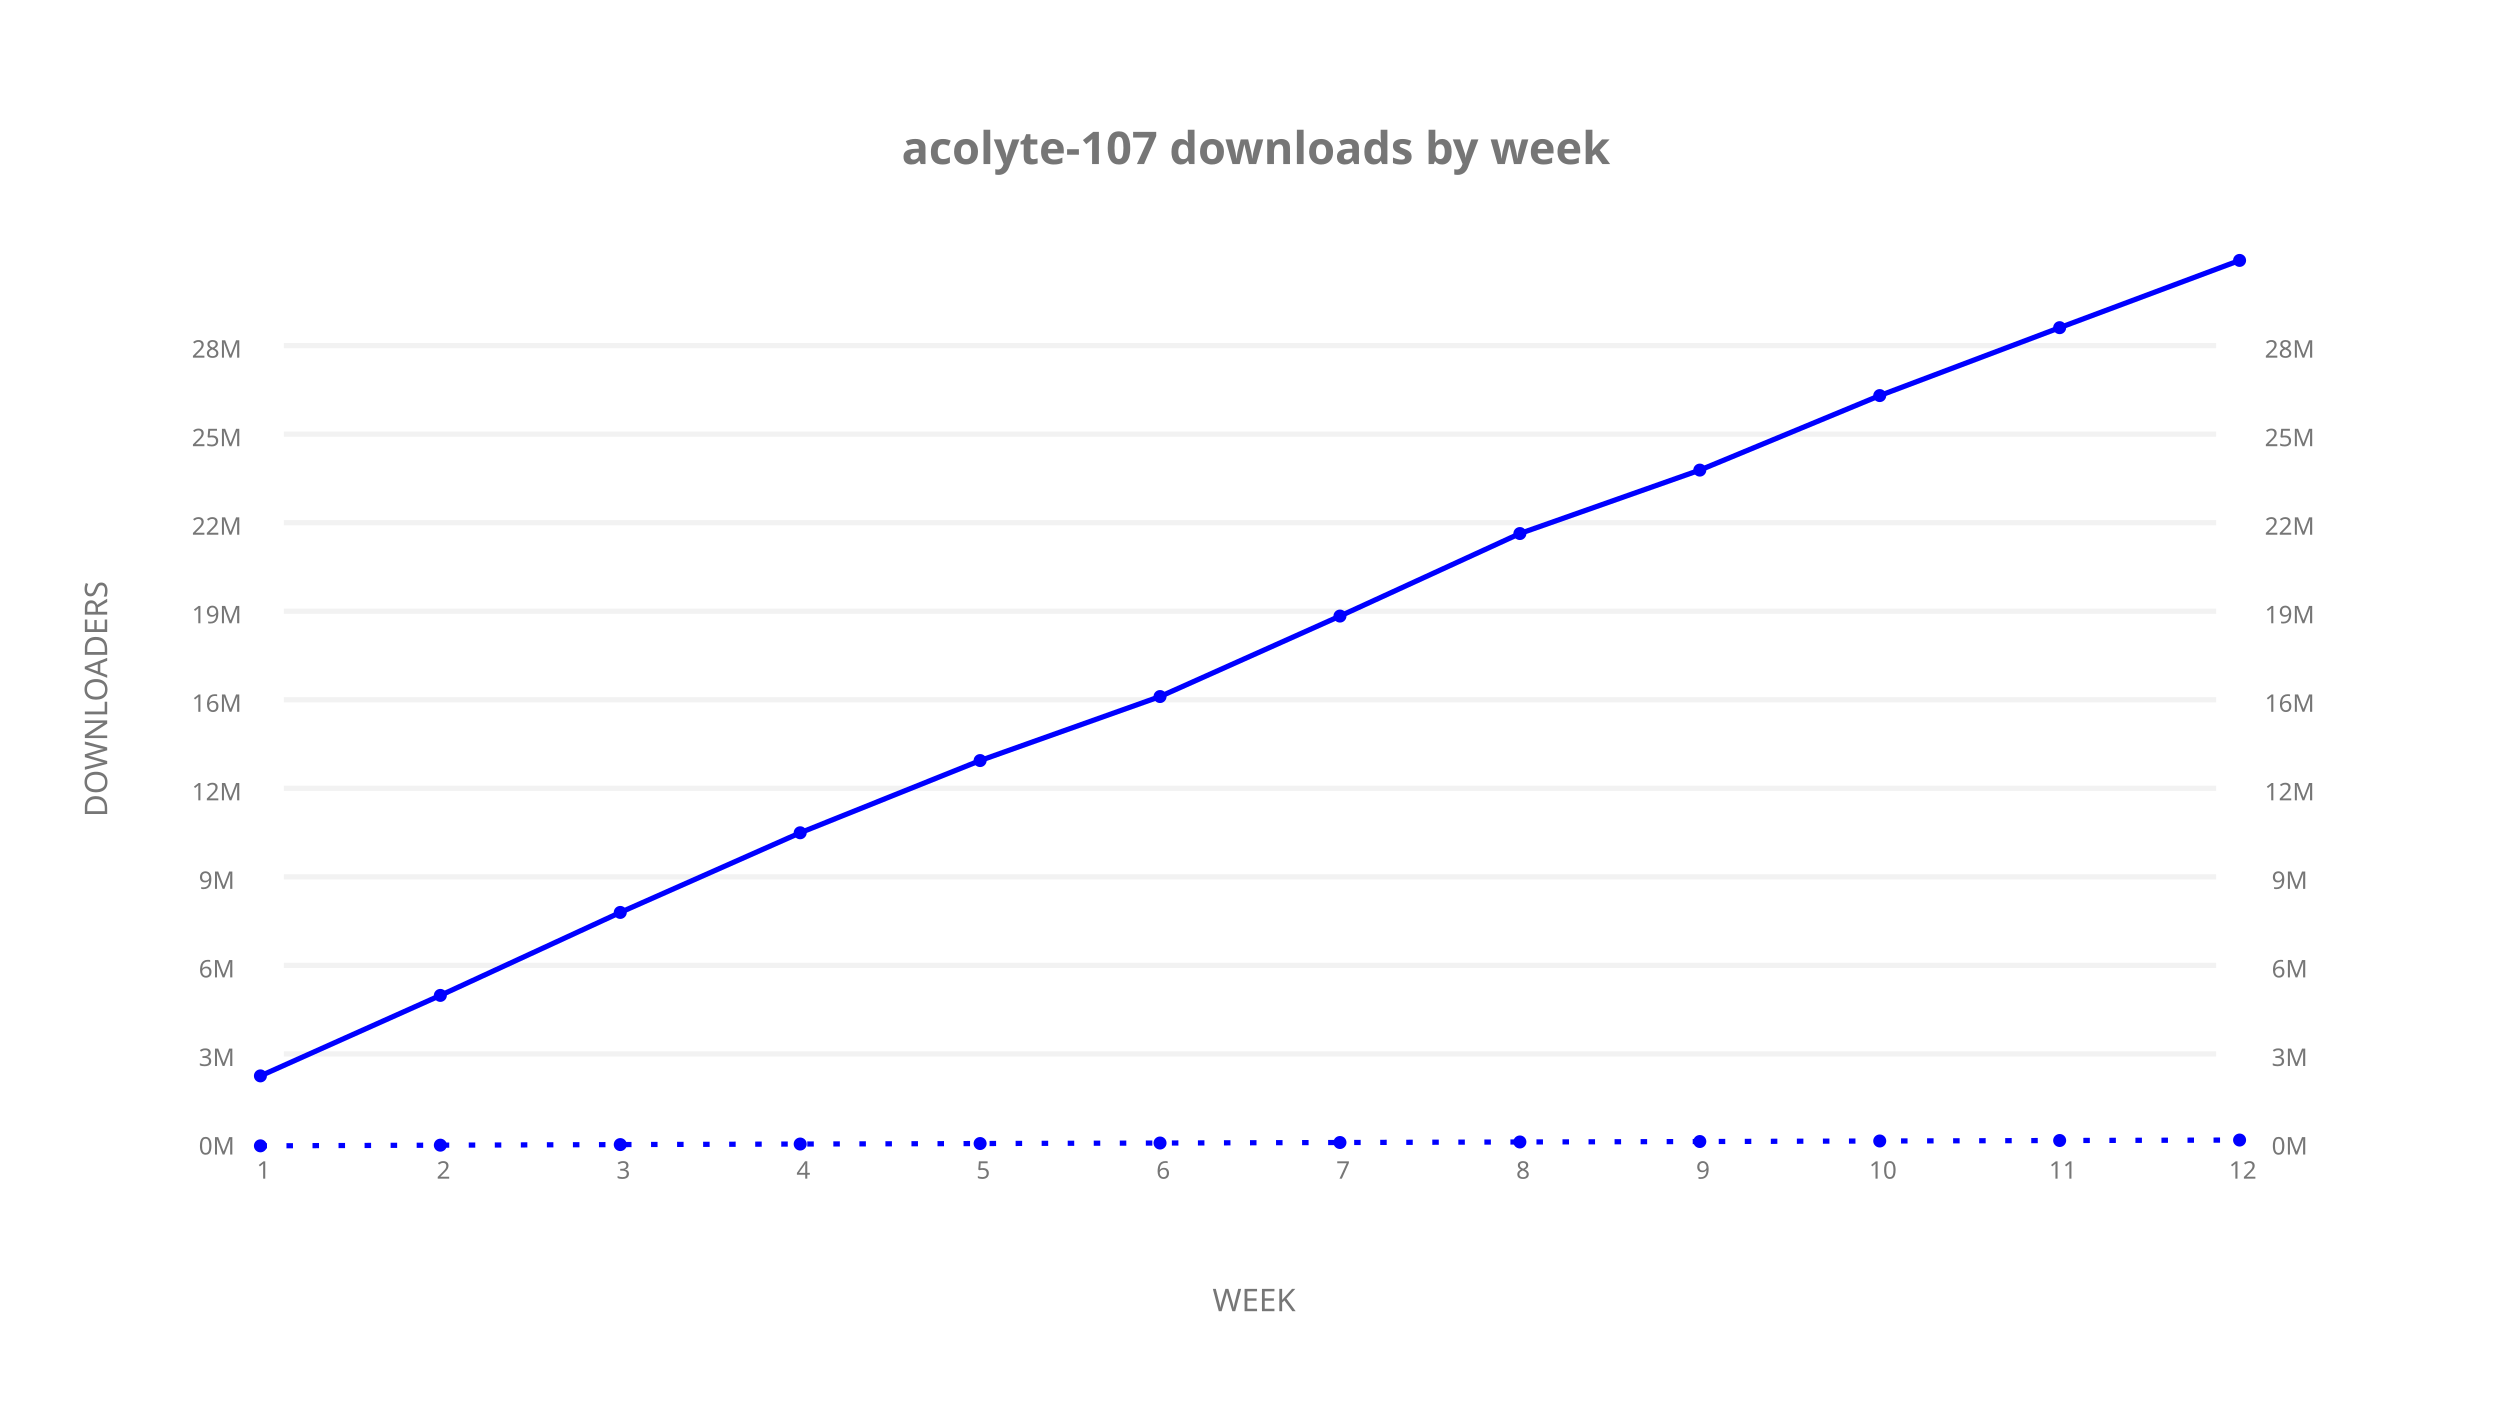
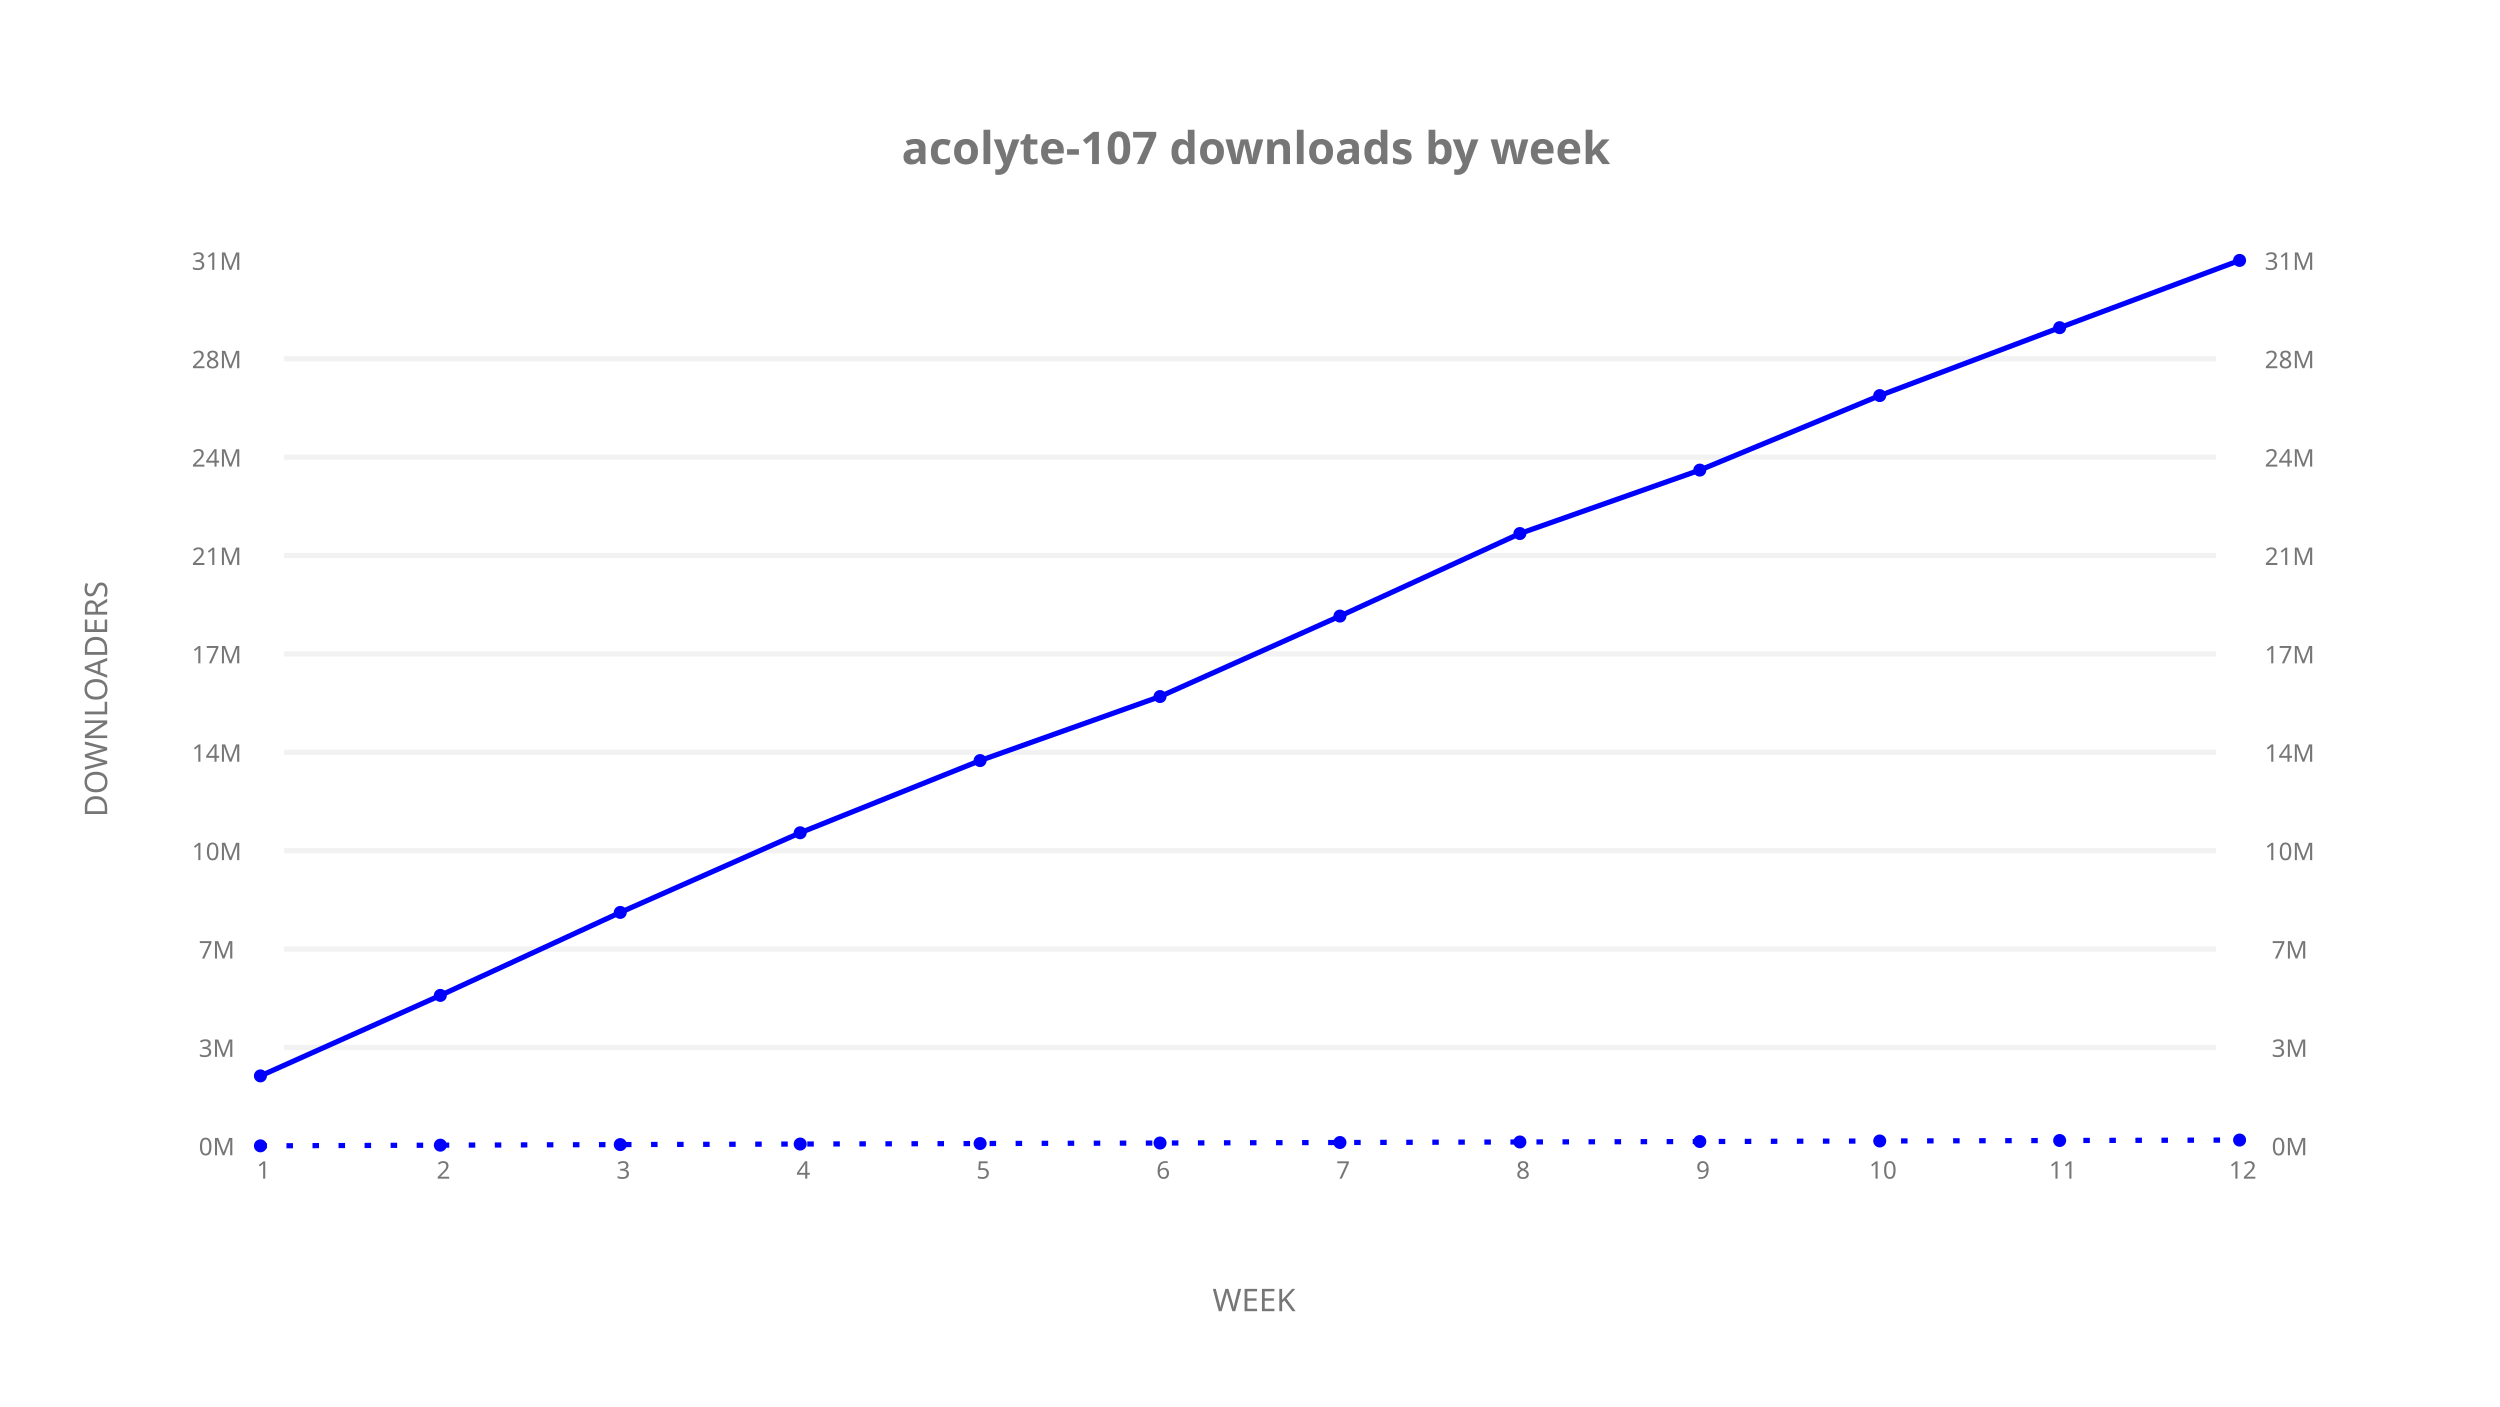
<svg xmlns="http://www.w3.org/2000/svg" xml:space="preserve" id="acolyte-107-downloads-by-week-acolyte-107-week" x="0px" y="0px" width="1920px" height="1080px" viewBox="0 0 1920 1080" enable-background="new 0 0 1920 1080" role="img">
  <g id="annotations">
    <text x="960" y="126" font-family="Atkinson Hyperlegible" font-size="26pt" text-anchor="middle" text-align="center" font-weight="600" font-style="normal" style="fill:rgb(118,118,118); fill-opacity:1; stroke:rgb(118,118,118); stroke-opacity:0; stroke-width:0.5"> acolyte-107 downloads by week</text>
    <g id="axes-lines">
      <text x="960" y="1007" font-family="Atkinson Hyperlegible" font-size="18pt" text-anchor="middle" text-align="center" font-weight="500" font-style="normal" style="fill:rgb(118,118,118); fill-opacity:1; stroke:rgb(118,118,118); stroke-opacity:0; stroke-width:0.5"> WEEK</text>
      <text x="73" y="540" font-family="Atkinson Hyperlegible" font-size="18pt" text-anchor="middle" text-align="center" dominant-baseline="central" font-weight="500" font-style="normal" style="fill:rgb(118,118,118); fill-opacity:1; stroke:rgb(118,118,118); stroke-opacity:0; stroke-width:0.5" transform="rotate(-90,73,540)"> DOWNLOADERS</text>
    </g>
    <g id="tic-y-label-lines">
-       <line x1="218" y1="809.425" x2="1702" y2="809.425" style="fill:rgb(0,0,255); fill-opacity:0; stroke:rgb(242,242,242); stroke-opacity:1; stroke-width:4" />
-       <line x1="218" y1="741.425" x2="1702" y2="741.425" style="fill:rgb(0,0,255); fill-opacity:0; stroke:rgb(242,242,242); stroke-opacity:1; stroke-width:4" />
-       <line x1="218" y1="673.425" x2="1702" y2="673.425" style="fill:rgb(0,0,255); fill-opacity:0; stroke:rgb(242,242,242); stroke-opacity:1; stroke-width:4" />
-       <line x1="218" y1="605.425" x2="1702" y2="605.425" style="fill:rgb(0,0,255); fill-opacity:0; stroke:rgb(242,242,242); stroke-opacity:1; stroke-width:4" />
-       <line x1="218" y1="537.425" x2="1702" y2="537.425" style="fill:rgb(0,0,255); fill-opacity:0; stroke:rgb(242,242,242); stroke-opacity:1; stroke-width:4" />
-       <line x1="218" y1="469.425" x2="1702" y2="469.425" style="fill:rgb(0,0,255); fill-opacity:0; stroke:rgb(242,242,242); stroke-opacity:1; stroke-width:4" />
-       <line x1="218" y1="401.425" x2="1702" y2="401.425" style="fill:rgb(0,0,255); fill-opacity:0; stroke:rgb(242,242,242); stroke-opacity:1; stroke-width:4" />
-       <line x1="218" y1="333.425" x2="1702" y2="333.425" style="fill:rgb(0,0,255); fill-opacity:0; stroke:rgb(242,242,242); stroke-opacity:1; stroke-width:4" />
-       <line x1="218" y1="265.425" x2="1702" y2="265.425" style="fill:rgb(0,0,255); fill-opacity:0; stroke:rgb(242,242,242); stroke-opacity:1; stroke-width:4" />
+       <line x1="218" y1="804.444" x2="1702" y2="804.444" style="fill:rgb(0,0,255); fill-opacity:0; stroke:rgb(242,242,242); stroke-opacity:1; stroke-width:4" />
+       <line x1="218" y1="728.889" x2="1702" y2="728.889" style="fill:rgb(0,0,255); fill-opacity:0; stroke:rgb(242,242,242); stroke-opacity:1; stroke-width:4" />
+       <line x1="218" y1="653.333" x2="1702" y2="653.333" style="fill:rgb(0,0,255); fill-opacity:0; stroke:rgb(242,242,242); stroke-opacity:1; stroke-width:4" />
+       <line x1="218" y1="577.778" x2="1702" y2="577.778" style="fill:rgb(0,0,255); fill-opacity:0; stroke:rgb(242,242,242); stroke-opacity:1; stroke-width:4" />
+       <line x1="218" y1="502.222" x2="1702" y2="502.222" style="fill:rgb(0,0,255); fill-opacity:0; stroke:rgb(242,242,242); stroke-opacity:1; stroke-width:4" />
+       <line x1="218" y1="426.667" x2="1702" y2="426.667" style="fill:rgb(0,0,255); fill-opacity:0; stroke:rgb(242,242,242); stroke-opacity:1; stroke-width:4" />
+       <line x1="218" y1="351.111" x2="1702" y2="351.111" style="fill:rgb(0,0,255); fill-opacity:0; stroke:rgb(242,242,242); stroke-opacity:1; stroke-width:4" />
+       <line x1="218" y1="275.556" x2="1702" y2="275.556" style="fill:rgb(0,0,255); fill-opacity:0; stroke:rgb(242,242,242); stroke-opacity:1; stroke-width:4" />
    </g>
    <g id="tic-x-labels">
      <text x="200" y="898" font-family="Atkinson Hyperlegible" font-size="14pt" text-anchor="middle" text-align="center" dominant-baseline="central" font-weight="400" font-style="normal" style="fill:rgb(118,118,118); fill-opacity:1; stroke:rgb(118,118,118); stroke-opacity:0; stroke-width:0.5"> 1</text>
      <text x="338.182" y="898" font-family="Atkinson Hyperlegible" font-size="14pt" text-anchor="middle" text-align="center" dominant-baseline="central" font-weight="400" font-style="normal" style="fill:rgb(118,118,118); fill-opacity:1; stroke:rgb(118,118,118); stroke-opacity:0; stroke-width:0.5"> 2</text>
      <text x="476.364" y="898" font-family="Atkinson Hyperlegible" font-size="14pt" text-anchor="middle" text-align="center" dominant-baseline="central" font-weight="400" font-style="normal" style="fill:rgb(118,118,118); fill-opacity:1; stroke:rgb(118,118,118); stroke-opacity:0; stroke-width:0.5"> 3</text>
      <text x="614.545" y="898" font-family="Atkinson Hyperlegible" font-size="14pt" text-anchor="middle" text-align="center" dominant-baseline="central" font-weight="400" font-style="normal" style="fill:rgb(118,118,118); fill-opacity:1; stroke:rgb(118,118,118); stroke-opacity:0; stroke-width:0.5"> 4</text>
      <text x="752.727" y="898" font-family="Atkinson Hyperlegible" font-size="14pt" text-anchor="middle" text-align="center" dominant-baseline="central" font-weight="400" font-style="normal" style="fill:rgb(118,118,118); fill-opacity:1; stroke:rgb(118,118,118); stroke-opacity:0; stroke-width:0.5"> 5</text>
      <text x="890.909" y="898" font-family="Atkinson Hyperlegible" font-size="14pt" text-anchor="middle" text-align="center" dominant-baseline="central" font-weight="400" font-style="normal" style="fill:rgb(118,118,118); fill-opacity:1; stroke:rgb(118,118,118); stroke-opacity:0; stroke-width:0.5"> 6</text>
      <text x="1029.091" y="898" font-family="Atkinson Hyperlegible" font-size="14pt" text-anchor="middle" text-align="center" dominant-baseline="central" font-weight="400" font-style="normal" style="fill:rgb(118,118,118); fill-opacity:1; stroke:rgb(118,118,118); stroke-opacity:0; stroke-width:0.5"> 7</text>
      <text x="1167.273" y="898" font-family="Atkinson Hyperlegible" font-size="14pt" text-anchor="middle" text-align="center" dominant-baseline="central" font-weight="400" font-style="normal" style="fill:rgb(118,118,118); fill-opacity:1; stroke:rgb(118,118,118); stroke-opacity:0; stroke-width:0.5"> 8</text>
      <text x="1305.455" y="898" font-family="Atkinson Hyperlegible" font-size="14pt" text-anchor="middle" text-align="center" dominant-baseline="central" font-weight="400" font-style="normal" style="fill:rgb(118,118,118); fill-opacity:1; stroke:rgb(118,118,118); stroke-opacity:0; stroke-width:0.5"> 9</text>
      <text x="1443.636" y="898" font-family="Atkinson Hyperlegible" font-size="14pt" text-anchor="middle" text-align="center" dominant-baseline="central" font-weight="400" font-style="normal" style="fill:rgb(118,118,118); fill-opacity:1; stroke:rgb(118,118,118); stroke-opacity:0; stroke-width:0.5"> 10</text>
      <text x="1581.818" y="898" font-family="Atkinson Hyperlegible" font-size="14pt" text-anchor="middle" text-align="center" dominant-baseline="central" font-weight="400" font-style="normal" style="fill:rgb(118,118,118); fill-opacity:1; stroke:rgb(118,118,118); stroke-opacity:0; stroke-width:0.5"> 11</text>
      <text x="1720" y="898" font-family="Atkinson Hyperlegible" font-size="14pt" text-anchor="middle" text-align="center" dominant-baseline="central" font-weight="400" font-style="normal" style="fill:rgb(118,118,118); fill-opacity:1; stroke:rgb(118,118,118); stroke-opacity:0; stroke-width:0.5"> 12</text>
    </g>
    <g id="tic-y-labels">
-       <text x="164" y="879.425" font-family="Atkinson Hyperlegible" font-size="14pt" text-anchor="middle" text-align="center" dominant-baseline="central" font-weight="400" font-style="normal" style="fill:rgb(118,118,118); fill-opacity:1; stroke:rgb(118,118,118); stroke-opacity:0; stroke-width:0.5"> 0M</text>
-       <text x="1756" y="879.425" font-family="Atkinson Hyperlegible" font-size="14pt" text-anchor="middle" text-align="center" dominant-baseline="central" font-weight="400" font-style="normal" style="fill:rgb(118,118,118); fill-opacity:1; stroke:rgb(118,118,118); stroke-opacity:0; stroke-width:0.5"> 0M</text>
-       <text x="164" y="811.425" font-family="Atkinson Hyperlegible" font-size="14pt" text-anchor="middle" text-align="center" dominant-baseline="central" font-weight="400" font-style="normal" style="fill:rgb(118,118,118); fill-opacity:1; stroke:rgb(118,118,118); stroke-opacity:0; stroke-width:0.5"> 3M</text>
-       <text x="1756" y="811.425" font-family="Atkinson Hyperlegible" font-size="14pt" text-anchor="middle" text-align="center" dominant-baseline="central" font-weight="400" font-style="normal" style="fill:rgb(118,118,118); fill-opacity:1; stroke:rgb(118,118,118); stroke-opacity:0; stroke-width:0.5"> 3M</text>
-       <text x="164" y="743.425" font-family="Atkinson Hyperlegible" font-size="14pt" text-anchor="middle" text-align="center" dominant-baseline="central" font-weight="400" font-style="normal" style="fill:rgb(118,118,118); fill-opacity:1; stroke:rgb(118,118,118); stroke-opacity:0; stroke-width:0.5"> 6M</text>
-       <text x="1756" y="743.425" font-family="Atkinson Hyperlegible" font-size="14pt" text-anchor="middle" text-align="center" dominant-baseline="central" font-weight="400" font-style="normal" style="fill:rgb(118,118,118); fill-opacity:1; stroke:rgb(118,118,118); stroke-opacity:0; stroke-width:0.5"> 6M</text>
-       <text x="164" y="675.425" font-family="Atkinson Hyperlegible" font-size="14pt" text-anchor="middle" text-align="center" dominant-baseline="central" font-weight="400" font-style="normal" style="fill:rgb(118,118,118); fill-opacity:1; stroke:rgb(118,118,118); stroke-opacity:0; stroke-width:0.5"> 9M</text>
-       <text x="1756" y="675.425" font-family="Atkinson Hyperlegible" font-size="14pt" text-anchor="middle" text-align="center" dominant-baseline="central" font-weight="400" font-style="normal" style="fill:rgb(118,118,118); fill-opacity:1; stroke:rgb(118,118,118); stroke-opacity:0; stroke-width:0.5"> 9M</text>
-       <text x="164" y="607.425" font-family="Atkinson Hyperlegible" font-size="14pt" text-anchor="middle" text-align="center" dominant-baseline="central" font-weight="400" font-style="normal" style="fill:rgb(118,118,118); fill-opacity:1; stroke:rgb(118,118,118); stroke-opacity:0; stroke-width:0.5"> 12M</text>
-       <text x="1756" y="607.425" font-family="Atkinson Hyperlegible" font-size="14pt" text-anchor="middle" text-align="center" dominant-baseline="central" font-weight="400" font-style="normal" style="fill:rgb(118,118,118); fill-opacity:1; stroke:rgb(118,118,118); stroke-opacity:0; stroke-width:0.5"> 12M</text>
-       <text x="164" y="539.425" font-family="Atkinson Hyperlegible" font-size="14pt" text-anchor="middle" text-align="center" dominant-baseline="central" font-weight="400" font-style="normal" style="fill:rgb(118,118,118); fill-opacity:1; stroke:rgb(118,118,118); stroke-opacity:0; stroke-width:0.5"> 16M</text>
-       <text x="1756" y="539.425" font-family="Atkinson Hyperlegible" font-size="14pt" text-anchor="middle" text-align="center" dominant-baseline="central" font-weight="400" font-style="normal" style="fill:rgb(118,118,118); fill-opacity:1; stroke:rgb(118,118,118); stroke-opacity:0; stroke-width:0.5"> 16M</text>
-       <text x="164" y="471.425" font-family="Atkinson Hyperlegible" font-size="14pt" text-anchor="middle" text-align="center" dominant-baseline="central" font-weight="400" font-style="normal" style="fill:rgb(118,118,118); fill-opacity:1; stroke:rgb(118,118,118); stroke-opacity:0; stroke-width:0.5"> 19M</text>
-       <text x="1756" y="471.425" font-family="Atkinson Hyperlegible" font-size="14pt" text-anchor="middle" text-align="center" dominant-baseline="central" font-weight="400" font-style="normal" style="fill:rgb(118,118,118); fill-opacity:1; stroke:rgb(118,118,118); stroke-opacity:0; stroke-width:0.5"> 19M</text>
-       <text x="164" y="403.425" font-family="Atkinson Hyperlegible" font-size="14pt" text-anchor="middle" text-align="center" dominant-baseline="central" font-weight="400" font-style="normal" style="fill:rgb(118,118,118); fill-opacity:1; stroke:rgb(118,118,118); stroke-opacity:0; stroke-width:0.5"> 22M</text>
-       <text x="1756" y="403.425" font-family="Atkinson Hyperlegible" font-size="14pt" text-anchor="middle" text-align="center" dominant-baseline="central" font-weight="400" font-style="normal" style="fill:rgb(118,118,118); fill-opacity:1; stroke:rgb(118,118,118); stroke-opacity:0; stroke-width:0.5"> 22M</text>
-       <text x="164" y="335.425" font-family="Atkinson Hyperlegible" font-size="14pt" text-anchor="middle" text-align="center" dominant-baseline="central" font-weight="400" font-style="normal" style="fill:rgb(118,118,118); fill-opacity:1; stroke:rgb(118,118,118); stroke-opacity:0; stroke-width:0.5"> 25M</text>
-       <text x="1756" y="335.425" font-family="Atkinson Hyperlegible" font-size="14pt" text-anchor="middle" text-align="center" dominant-baseline="central" font-weight="400" font-style="normal" style="fill:rgb(118,118,118); fill-opacity:1; stroke:rgb(118,118,118); stroke-opacity:0; stroke-width:0.5"> 25M</text>
-       <text x="164" y="267.425" font-family="Atkinson Hyperlegible" font-size="14pt" text-anchor="middle" text-align="center" dominant-baseline="central" font-weight="400" font-style="normal" style="fill:rgb(118,118,118); fill-opacity:1; stroke:rgb(118,118,118); stroke-opacity:0; stroke-width:0.5"> 28M</text>
-       <text x="1756" y="267.425" font-family="Atkinson Hyperlegible" font-size="14pt" text-anchor="middle" text-align="center" dominant-baseline="central" font-weight="400" font-style="normal" style="fill:rgb(118,118,118); fill-opacity:1; stroke:rgb(118,118,118); stroke-opacity:0; stroke-width:0.5"> 28M</text>
+       <text x="164" y="880" font-family="Atkinson Hyperlegible" font-size="14pt" text-anchor="middle" text-align="center" dominant-baseline="central" font-weight="400" font-style="normal" style="fill:rgb(118,118,118); fill-opacity:1; stroke:rgb(118,118,118); stroke-opacity:0; stroke-width:0.5"> 0M</text>
+       <text x="1756" y="880" font-family="Atkinson Hyperlegible" font-size="14pt" text-anchor="middle" text-align="center" dominant-baseline="central" font-weight="400" font-style="normal" style="fill:rgb(118,118,118); fill-opacity:1; stroke:rgb(118,118,118); stroke-opacity:0; stroke-width:0.5"> 0M</text>
+       <text x="164" y="804.444" font-family="Atkinson Hyperlegible" font-size="14pt" text-anchor="middle" text-align="center" dominant-baseline="central" font-weight="400" font-style="normal" style="fill:rgb(118,118,118); fill-opacity:1; stroke:rgb(118,118,118); stroke-opacity:0; stroke-width:0.5"> 3M</text>
+       <text x="1756" y="804.444" font-family="Atkinson Hyperlegible" font-size="14pt" text-anchor="middle" text-align="center" dominant-baseline="central" font-weight="400" font-style="normal" style="fill:rgb(118,118,118); fill-opacity:1; stroke:rgb(118,118,118); stroke-opacity:0; stroke-width:0.5"> 3M</text>
+       <text x="164" y="728.889" font-family="Atkinson Hyperlegible" font-size="14pt" text-anchor="middle" text-align="center" dominant-baseline="central" font-weight="400" font-style="normal" style="fill:rgb(118,118,118); fill-opacity:1; stroke:rgb(118,118,118); stroke-opacity:0; stroke-width:0.5"> 7M</text>
+       <text x="1756" y="728.889" font-family="Atkinson Hyperlegible" font-size="14pt" text-anchor="middle" text-align="center" dominant-baseline="central" font-weight="400" font-style="normal" style="fill:rgb(118,118,118); fill-opacity:1; stroke:rgb(118,118,118); stroke-opacity:0; stroke-width:0.5"> 7M</text>
+       <text x="164" y="653.333" font-family="Atkinson Hyperlegible" font-size="14pt" text-anchor="middle" text-align="center" dominant-baseline="central" font-weight="400" font-style="normal" style="fill:rgb(118,118,118); fill-opacity:1; stroke:rgb(118,118,118); stroke-opacity:0; stroke-width:0.5"> 10M</text>
+       <text x="1756" y="653.333" font-family="Atkinson Hyperlegible" font-size="14pt" text-anchor="middle" text-align="center" dominant-baseline="central" font-weight="400" font-style="normal" style="fill:rgb(118,118,118); fill-opacity:1; stroke:rgb(118,118,118); stroke-opacity:0; stroke-width:0.5"> 10M</text>
+       <text x="164" y="577.778" font-family="Atkinson Hyperlegible" font-size="14pt" text-anchor="middle" text-align="center" dominant-baseline="central" font-weight="400" font-style="normal" style="fill:rgb(118,118,118); fill-opacity:1; stroke:rgb(118,118,118); stroke-opacity:0; stroke-width:0.5"> 14M</text>
+       <text x="1756" y="577.778" font-family="Atkinson Hyperlegible" font-size="14pt" text-anchor="middle" text-align="center" dominant-baseline="central" font-weight="400" font-style="normal" style="fill:rgb(118,118,118); fill-opacity:1; stroke:rgb(118,118,118); stroke-opacity:0; stroke-width:0.5"> 14M</text>
+       <text x="164" y="502.222" font-family="Atkinson Hyperlegible" font-size="14pt" text-anchor="middle" text-align="center" dominant-baseline="central" font-weight="400" font-style="normal" style="fill:rgb(118,118,118); fill-opacity:1; stroke:rgb(118,118,118); stroke-opacity:0; stroke-width:0.5"> 17M</text>
+       <text x="1756" y="502.222" font-family="Atkinson Hyperlegible" font-size="14pt" text-anchor="middle" text-align="center" dominant-baseline="central" font-weight="400" font-style="normal" style="fill:rgb(118,118,118); fill-opacity:1; stroke:rgb(118,118,118); stroke-opacity:0; stroke-width:0.5"> 17M</text>
+       <text x="164" y="426.667" font-family="Atkinson Hyperlegible" font-size="14pt" text-anchor="middle" text-align="center" dominant-baseline="central" font-weight="400" font-style="normal" style="fill:rgb(118,118,118); fill-opacity:1; stroke:rgb(118,118,118); stroke-opacity:0; stroke-width:0.5"> 21M</text>
+       <text x="1756" y="426.667" font-family="Atkinson Hyperlegible" font-size="14pt" text-anchor="middle" text-align="center" dominant-baseline="central" font-weight="400" font-style="normal" style="fill:rgb(118,118,118); fill-opacity:1; stroke:rgb(118,118,118); stroke-opacity:0; stroke-width:0.5"> 21M</text>
+       <text x="164" y="351.111" font-family="Atkinson Hyperlegible" font-size="14pt" text-anchor="middle" text-align="center" dominant-baseline="central" font-weight="400" font-style="normal" style="fill:rgb(118,118,118); fill-opacity:1; stroke:rgb(118,118,118); stroke-opacity:0; stroke-width:0.5"> 24M</text>
+       <text x="1756" y="351.111" font-family="Atkinson Hyperlegible" font-size="14pt" text-anchor="middle" text-align="center" dominant-baseline="central" font-weight="400" font-style="normal" style="fill:rgb(118,118,118); fill-opacity:1; stroke:rgb(118,118,118); stroke-opacity:0; stroke-width:0.5"> 24M</text>
+       <text x="164" y="275.556" font-family="Atkinson Hyperlegible" font-size="14pt" text-anchor="middle" text-align="center" dominant-baseline="central" font-weight="400" font-style="normal" style="fill:rgb(118,118,118); fill-opacity:1; stroke:rgb(118,118,118); stroke-opacity:0; stroke-width:0.5"> 28M</text>
+       <text x="1756" y="275.556" font-family="Atkinson Hyperlegible" font-size="14pt" text-anchor="middle" text-align="center" dominant-baseline="central" font-weight="400" font-style="normal" style="fill:rgb(118,118,118); fill-opacity:1; stroke:rgb(118,118,118); stroke-opacity:0; stroke-width:0.5"> 28M</text>
+       <text x="164" y="200" font-family="Atkinson Hyperlegible" font-size="14pt" text-anchor="middle" text-align="center" dominant-baseline="central" font-weight="400" font-style="normal" style="fill:rgb(118,118,118); fill-opacity:1; stroke:rgb(118,118,118); stroke-opacity:0; stroke-width:0.5"> 31M</text>
+       <text x="1756" y="200" font-family="Atkinson Hyperlegible" font-size="14pt" text-anchor="middle" text-align="center" dominant-baseline="central" font-weight="400" font-style="normal" style="fill:rgb(118,118,118); fill-opacity:1; stroke:rgb(118,118,118); stroke-opacity:0; stroke-width:0.5"> 31M</text>
    </g>
  </g>
  <g id="polyline-acolyte-107 downloads by week">
    <polyline points="200,826.279 338.182,764.47 476.364,700.743 614.545,639.565 752.727,584.109 890.909,534.94 1029.09,473.14 1167.27,409.756 1305.45,361.039 1443.64,303.808 1581.82,251.648 1720,200 " style="fill:rgb(0,0,255); fill-opacity:0; stroke:rgb(0,0,255); stroke-opacity:1; stroke-width:4" />
  </g>
  <g id="markers-acolyte-107 downloads by week">
    <circle cx="200" cy="826.279" r="5" style="fill:rgb(0,0,255); fill-opacity:1; stroke:rgb(0,0,255); stroke-opacity:0; stroke-width:4">
</circle>
    <circle cx="338.182" cy="764.47" r="5" style="fill:rgb(0,0,255); fill-opacity:1; stroke:rgb(0,0,255); stroke-opacity:0; stroke-width:4">
</circle>
    <circle cx="476.364" cy="700.743" r="5" style="fill:rgb(0,0,255); fill-opacity:1; stroke:rgb(0,0,255); stroke-opacity:0; stroke-width:4">
</circle>
    <circle cx="614.545" cy="639.565" r="5" style="fill:rgb(0,0,255); fill-opacity:1; stroke:rgb(0,0,255); stroke-opacity:0; stroke-width:4">
</circle>
    <circle cx="752.727" cy="584.109" r="5" style="fill:rgb(0,0,255); fill-opacity:1; stroke:rgb(0,0,255); stroke-opacity:0; stroke-width:4">
</circle>
    <circle cx="890.909" cy="534.94" r="5" style="fill:rgb(0,0,255); fill-opacity:1; stroke:rgb(0,0,255); stroke-opacity:0; stroke-width:4">
</circle>
    <circle cx="1029.091" cy="473.14" r="5" style="fill:rgb(0,0,255); fill-opacity:1; stroke:rgb(0,0,255); stroke-opacity:0; stroke-width:4">
</circle>
    <circle cx="1167.273" cy="409.756" r="5" style="fill:rgb(0,0,255); fill-opacity:1; stroke:rgb(0,0,255); stroke-opacity:0; stroke-width:4">
</circle>
    <circle cx="1305.455" cy="361.039" r="5" style="fill:rgb(0,0,255); fill-opacity:1; stroke:rgb(0,0,255); stroke-opacity:0; stroke-width:4">
</circle>
    <circle cx="1443.636" cy="303.808" r="5" style="fill:rgb(0,0,255); fill-opacity:1; stroke:rgb(0,0,255); stroke-opacity:0; stroke-width:4">
</circle>
    <circle cx="1581.818" cy="251.648" r="5" style="fill:rgb(0,0,255); fill-opacity:1; stroke:rgb(0,0,255); stroke-opacity:0; stroke-width:4">
</circle>
    <circle cx="1720" cy="200" r="5" style="fill:rgb(0,0,255); fill-opacity:1; stroke:rgb(0,0,255); stroke-opacity:0; stroke-width:4">
</circle>
  </g>
  <g id="polyline-acolyte-107 downloads by week uploaders">
    <polyline points="200,880 338.182,879.493 476.364,879.042 614.545,878.622 752.727,878.234 890.909,877.84 1029.09,877.447 1167.27,877.036 1305.45,876.686 1443.64,876.279 1581.82,875.907 1720,875.552 " stroke-dasharray="5 15" style="fill:rgb(0,0,255); fill-opacity:0; stroke:rgb(0,0,255); stroke-opacity:1; stroke-width:4" />
  </g>
  <g id="markers-acolyte-107 downloads by week uploaders">
    <circle cx="200" cy="880" r="5" style="fill:rgb(0,0,255); fill-opacity:1; stroke:rgb(0,0,255); stroke-opacity:0; stroke-width:4">
</circle>
    <circle cx="338.182" cy="879.493" r="5" style="fill:rgb(0,0,255); fill-opacity:1; stroke:rgb(0,0,255); stroke-opacity:0; stroke-width:4">
</circle>
    <circle cx="476.364" cy="879.042" r="5" style="fill:rgb(0,0,255); fill-opacity:1; stroke:rgb(0,0,255); stroke-opacity:0; stroke-width:4">
</circle>
    <circle cx="614.545" cy="878.622" r="5" style="fill:rgb(0,0,255); fill-opacity:1; stroke:rgb(0,0,255); stroke-opacity:0; stroke-width:4">
</circle>
    <circle cx="752.727" cy="878.234" r="5" style="fill:rgb(0,0,255); fill-opacity:1; stroke:rgb(0,0,255); stroke-opacity:0; stroke-width:4">
</circle>
    <circle cx="890.909" cy="877.84" r="5" style="fill:rgb(0,0,255); fill-opacity:1; stroke:rgb(0,0,255); stroke-opacity:0; stroke-width:4">
</circle>
    <circle cx="1029.091" cy="877.447" r="5" style="fill:rgb(0,0,255); fill-opacity:1; stroke:rgb(0,0,255); stroke-opacity:0; stroke-width:4">
</circle>
    <circle cx="1167.273" cy="877.036" r="5" style="fill:rgb(0,0,255); fill-opacity:1; stroke:rgb(0,0,255); stroke-opacity:0; stroke-width:4">
</circle>
    <circle cx="1305.455" cy="876.686" r="5" style="fill:rgb(0,0,255); fill-opacity:1; stroke:rgb(0,0,255); stroke-opacity:0; stroke-width:4">
</circle>
    <circle cx="1443.636" cy="876.279" r="5" style="fill:rgb(0,0,255); fill-opacity:1; stroke:rgb(0,0,255); stroke-opacity:0; stroke-width:4">
</circle>
    <circle cx="1581.818" cy="875.907" r="5" style="fill:rgb(0,0,255); fill-opacity:1; stroke:rgb(0,0,255); stroke-opacity:0; stroke-width:4">
</circle>
    <circle cx="1720" cy="875.552" r="5" style="fill:rgb(0,0,255); fill-opacity:1; stroke:rgb(0,0,255); stroke-opacity:0; stroke-width:4">
</circle>
  </g>
</svg>
